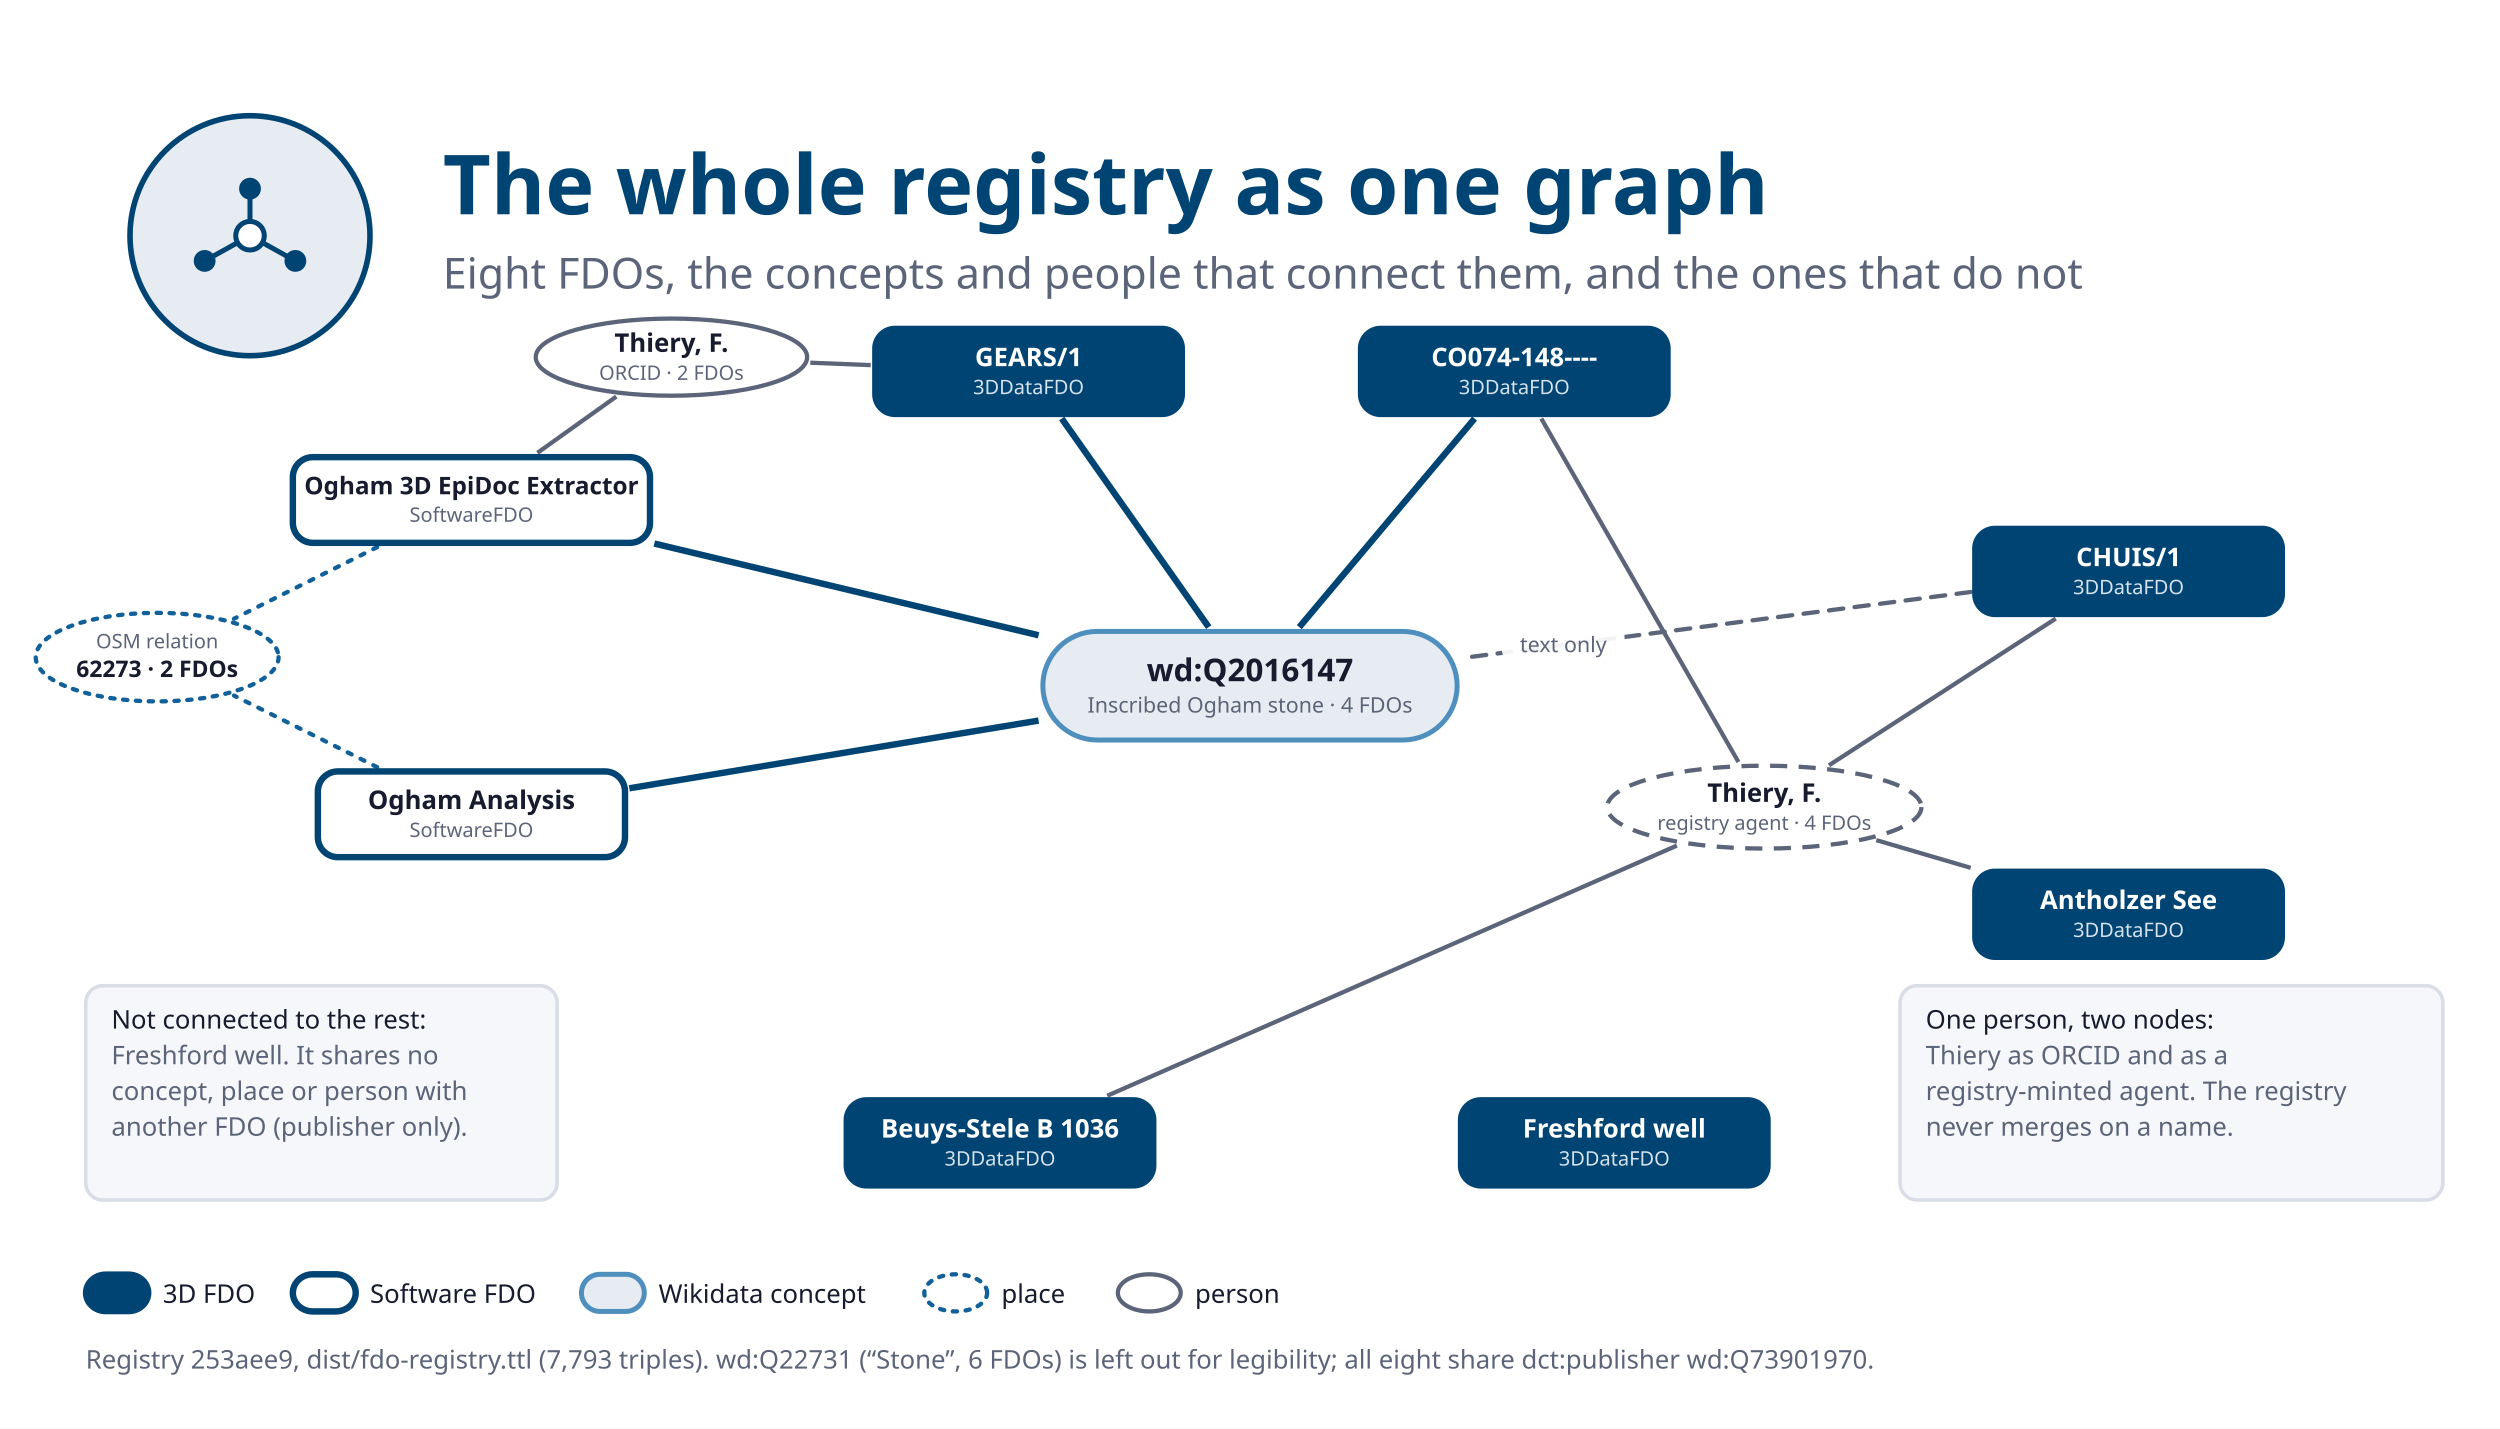
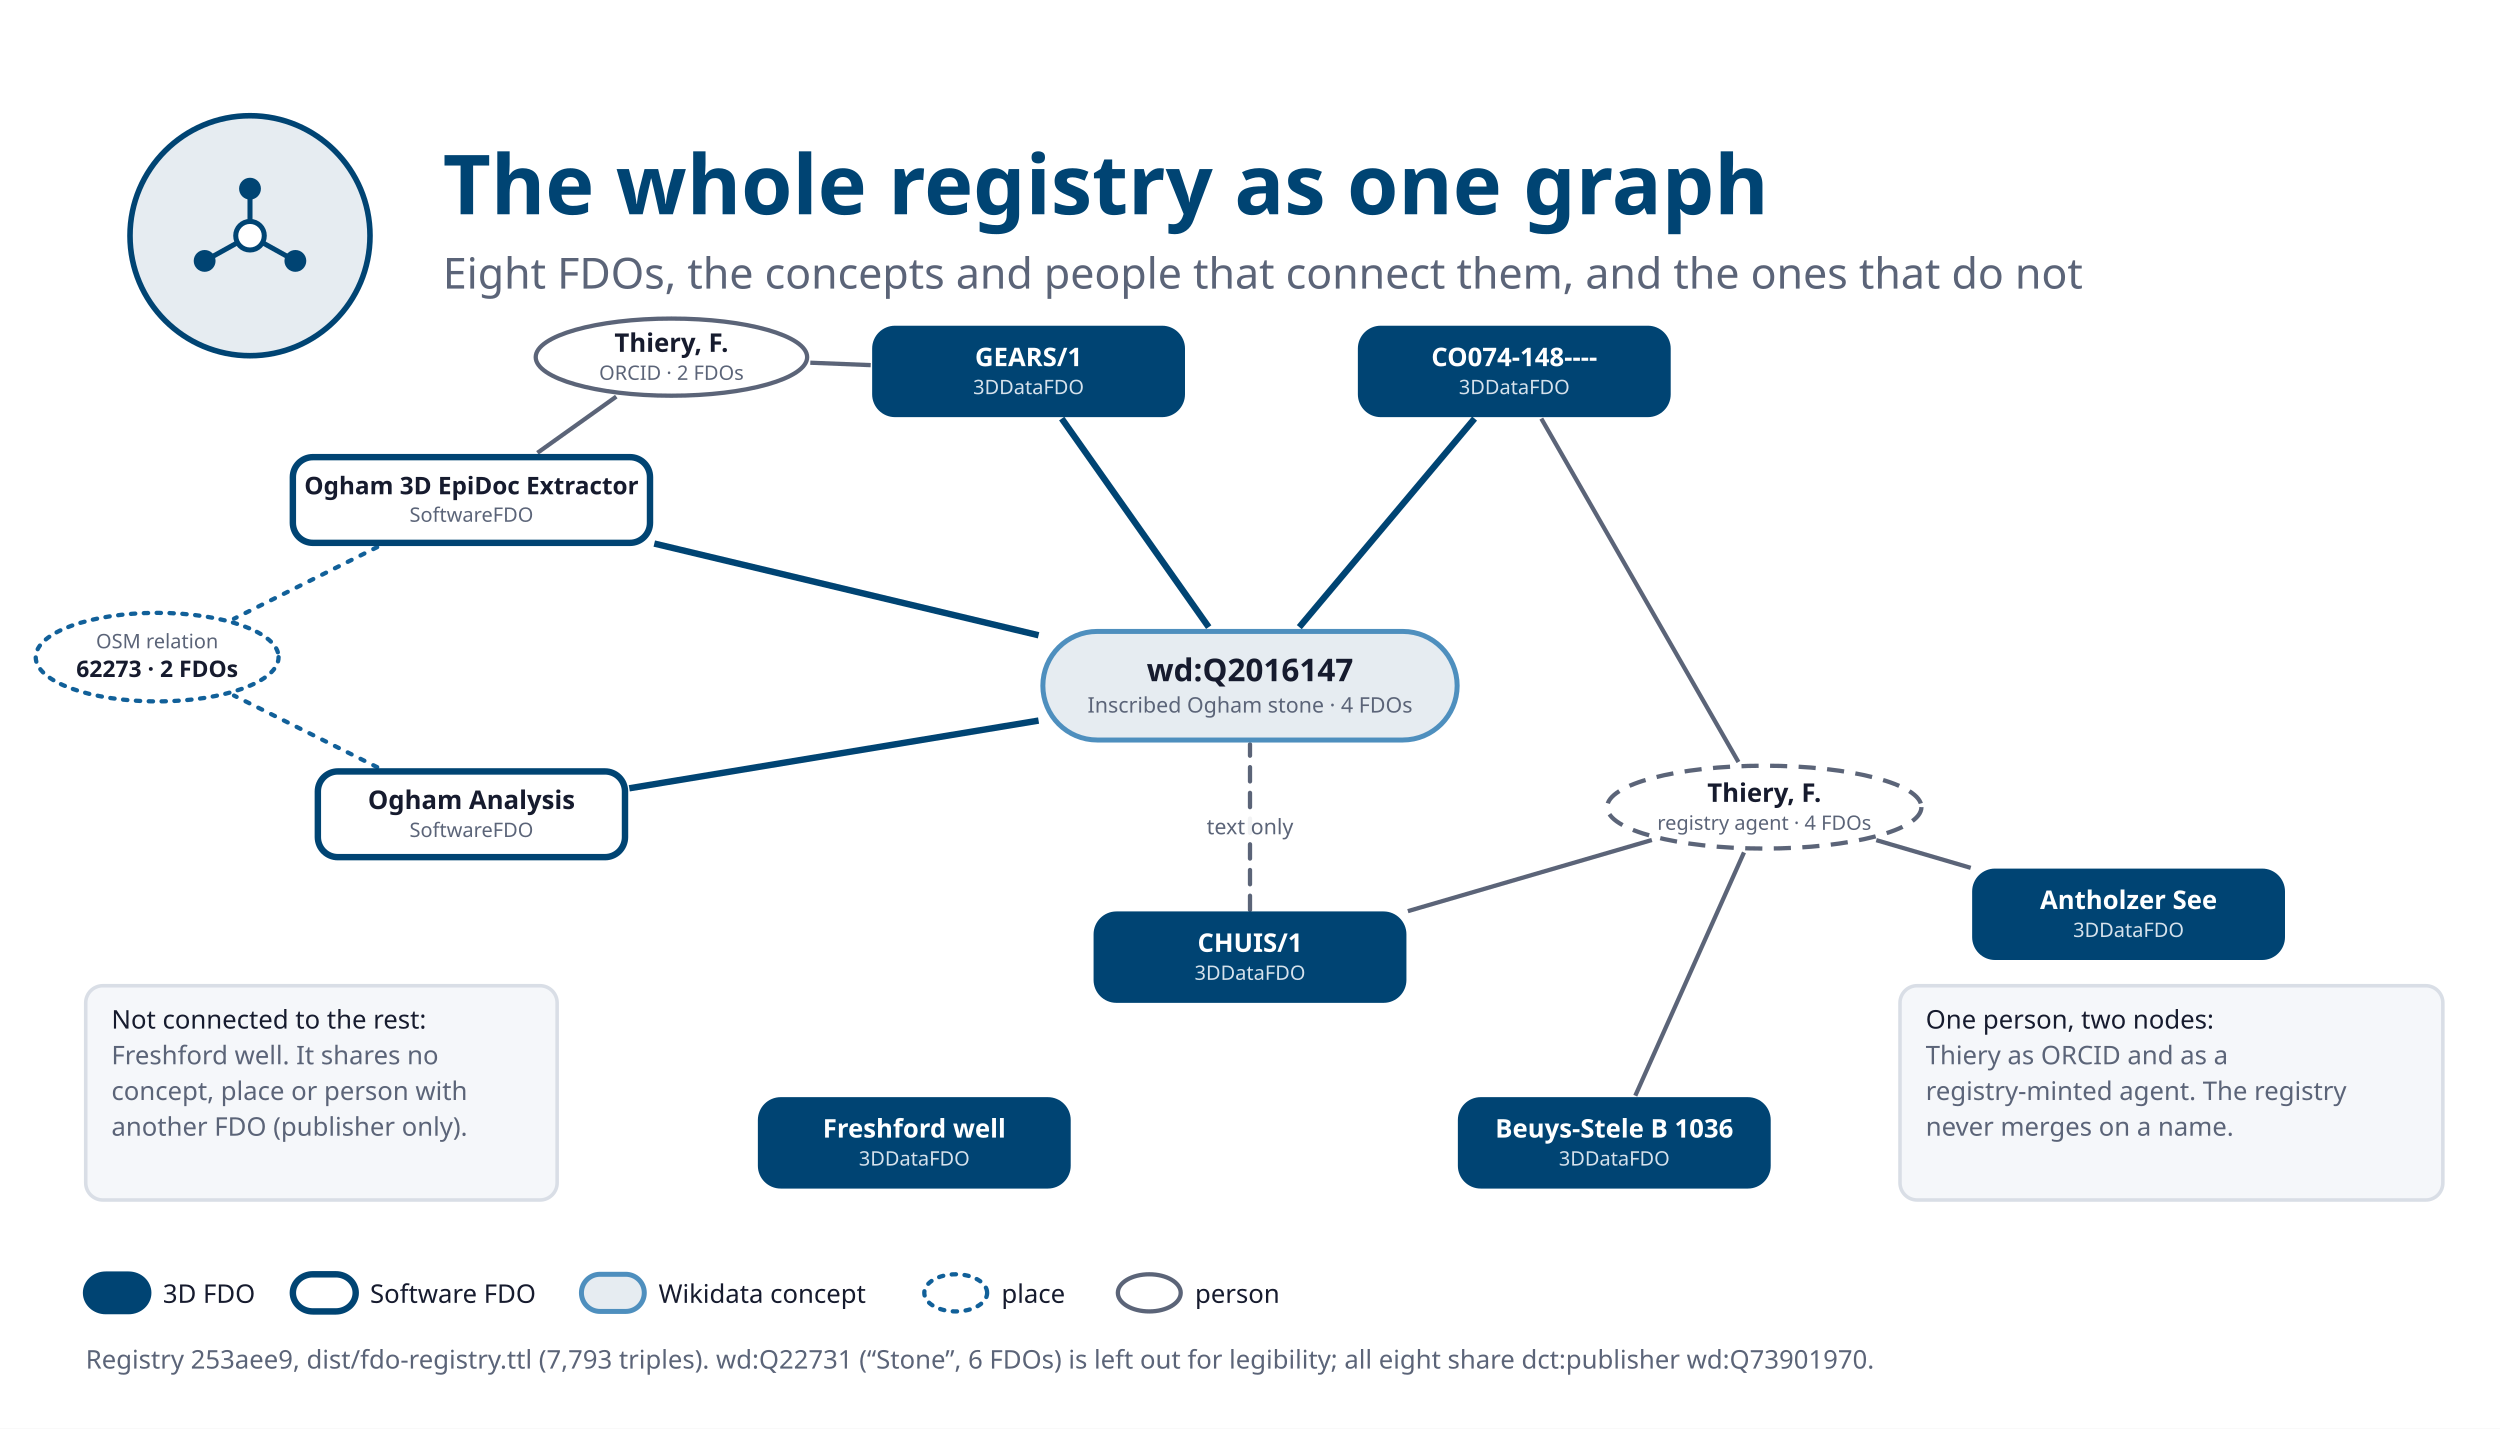
<svg xmlns="http://www.w3.org/2000/svg" width="1750" height="1000" viewBox="0 0 1750 1000">
  <rect x="0" y="0" width="1750" height="1000" fill="white" />
  <style>@font-face { font-family: "Fira Sans"; src: url("../../assets/fonts/FiraSans-Regular.ttf"); font-weight: 400; } @font-face { font-family: "Fira Sans"; src: url("../../assets/fonts/FiraSans-Bold.ttf"); font-weight: 700; }</style>
  <marker id="arrow" viewBox="0 0 10 10" refX="8" refY="5" markerWidth="6" markerHeight="6" orient="auto-start-reverse">
    <path d="M0,0 L10,5 L0,10 z" fill="#5B6478" />
  </marker>
  <g transform="translate(175,165) scale(0.56)">
    <circle cx="0" cy="0" r="150" fill="#E6ECF1" stroke="#004473" stroke-width="7" />
    <g transform="scale(1.05)">
      <line x1="0" y1="0" x2="0" y2="-56" stroke="#004473" stroke-width="6" stroke-linecap="round" />
      <line x1="0" y1="0" x2="54" y2="30" stroke="#004473" stroke-width="6" stroke-linecap="round" />
      <line x1="0" y1="0" x2="-54" y2="30" stroke="#004473" stroke-width="6" stroke-linecap="round" />
      <circle cx="0" cy="-56" r="13" fill="#004473" />
      <circle cx="54" cy="30" r="13" fill="#004473" />
      <circle cx="-54" cy="30" r="13" fill="#004473" />
      <circle cx="0" cy="0" r="17" fill="white" stroke="#004473" stroke-width="6" />
    </g>
  </g>
  <text x="310" y="150" text-anchor="start" font-family="Fira Sans" font-weight="700" font-size="58" fill="#004473">The whole registry as one graph</text>
  <text x="310" y="202" text-anchor="start" font-family="Fira Sans" font-weight="400" font-size="30" fill="#5B6478">Eight FDOs, the concepts and people that connect them, and the ones that do not</text>
  <path d="M 458.0,380.5 L 727.0,444.7" fill="none" stroke="#004473" stroke-width="4.5" />
  <path d="M 440.5,551.8 L 727.0,504.4" fill="none" stroke="#004473" stroke-width="4.5" />
  <path d="M 743.2,293.0 L 846.1,439.0" fill="none" stroke="#004473" stroke-width="4.5" />
  <path d="M 1032.2,293.0 L 909.5,439.0" fill="none" stroke="#004473" stroke-width="4.5" />
-   <path d="M 1379.5,414.4 L 1023.0,460.7" fill="none" stroke="#5B6478" stroke-width="3" stroke-dasharray="10 8" stroke-linecap="round" />
-   <rect x="1051.4" y="439.5" width="85.8" height="22" rx="6" fill="white" opacity="0.92" />
-   <text x="1094.3" y="456.5" text-anchor="middle" font-family="Fira Sans" font-weight="400" font-size="15" fill="#5B6478">text only</text>
+   <path d="M 875.0,637.0 L 875.0,521.0" fill="none" stroke="#5B6478" stroke-width="3" stroke-dasharray="10 8" stroke-linecap="round" />
+   <rect x="832.1" y="567.0" width="85.8" height="22" rx="6" fill="white" opacity="0.92" />
+   <text x="875.0" y="584.0" text-anchor="middle" font-family="Fira Sans" font-weight="400" font-size="15" fill="#5B6478">text only</text>
  <path d="M 376.2,317.0 L 431.4,277.6" fill="none" stroke="#5B6478" stroke-width="3" />
  <path d="M 609.5,255.6 L 567.2,253.9" fill="none" stroke="#5B6478" stroke-width="3" />
  <path d="M 1078.9,293.0 L 1216.9,533.4" fill="none" stroke="#5B6478" stroke-width="3" />
-   <path d="M 1439.0,433.0 L 1280.3,535.7" fill="none" stroke="#5B6478" stroke-width="3" />
+   <path d="M 985.5,637.8 L 1156.3,588.0" fill="none" stroke="#5B6478" stroke-width="3" />
  <path d="M 1379.5,607.5 L 1313.4,588.1" fill="none" stroke="#5B6478" stroke-width="3" />
-   <path d="M 775.1,767.0 L 1173.8,591.9" fill="none" stroke="#5B6478" stroke-width="3" />
+   <path d="M 1144.7,767.0 L 1220.8,596.7" fill="none" stroke="#5B6478" stroke-width="3" />
  <path d="M 264.0,383.0 L 163.8,433.1" fill="none" stroke="#116099" stroke-width="3" stroke-dasharray="3 7" stroke-linecap="round" />
  <path d="M 264.0,537.0 L 163.8,486.9" fill="none" stroke="#116099" stroke-width="3" stroke-dasharray="3 7" stroke-linecap="round" />
  <rect x="205.0" y="320.0" width="250" height="60" rx="14" fill="white" stroke="#004473" stroke-width="4.5" />
  <text x="330" y="346.0" text-anchor="middle" font-family="Fira Sans" font-weight="700" font-size="17" fill="#161B2E">Ogham 3D EpiDoc Extractor</text>
  <text x="330" y="365.25" text-anchor="middle" font-family="Fira Sans" font-weight="400" font-size="14" fill="#5B6478">SoftwareFDO</text>
  <rect x="222.5" y="540.0" width="215" height="60" rx="14" fill="white" stroke="#004473" stroke-width="4.5" />
  <text x="330" y="566.3" text-anchor="middle" font-family="Fira Sans" font-weight="700" font-size="18" fill="#161B2E">Ogham Analysis</text>
  <text x="330" y="585.9" text-anchor="middle" font-family="Fira Sans" font-weight="400" font-size="14" fill="#5B6478">SoftwareFDO</text>
  <rect x="612.5" y="230.0" width="215" height="60" rx="14" fill="#004473" stroke="#004473" stroke-width="4" />
  <text x="720" y="256.3" text-anchor="middle" font-family="Fira Sans" font-weight="700" font-size="18" fill="white">GEARS/1</text>
  <text x="720" y="275.9" text-anchor="middle" font-family="Fira Sans" font-weight="400" font-size="14" fill="#D6E2EC">3DDataFDO</text>
  <rect x="952.5" y="230.0" width="215" height="60" rx="14" fill="#004473" stroke="#004473" stroke-width="4" />
  <text x="1060" y="256.3" text-anchor="middle" font-family="Fira Sans" font-weight="700" font-size="18" fill="white">CO074-148----</text>
  <text x="1060" y="275.9" text-anchor="middle" font-family="Fira Sans" font-weight="400" font-size="14" fill="#D6E2EC">3DDataFDO</text>
-   <rect x="1382.5" y="370.0" width="215" height="60" rx="14" fill="#004473" stroke="#004473" stroke-width="4" />
-   <text x="1490" y="396.3" text-anchor="middle" font-family="Fira Sans" font-weight="700" font-size="18" fill="white">CHUIS/1</text>
-   <text x="1490" y="415.9" text-anchor="middle" font-family="Fira Sans" font-weight="400" font-size="14" fill="#D6E2EC">3DDataFDO</text>
+   <rect x="767.5" y="640.0" width="215" height="60" rx="14" fill="#004473" stroke="#004473" stroke-width="4" />
+   <text x="875" y="666.3" text-anchor="middle" font-family="Fira Sans" font-weight="700" font-size="18" fill="white">CHUIS/1</text>
+   <text x="875" y="685.9" text-anchor="middle" font-family="Fira Sans" font-weight="400" font-size="14" fill="#D6E2EC">3DDataFDO</text>
  <rect x="1382.5" y="610.0" width="215" height="60" rx="14" fill="#004473" stroke="#004473" stroke-width="4" />
  <text x="1490" y="636.3" text-anchor="middle" font-family="Fira Sans" font-weight="700" font-size="18" fill="white">Antholzer See</text>
  <text x="1490" y="655.9" text-anchor="middle" font-family="Fira Sans" font-weight="400" font-size="14" fill="#D6E2EC">3DDataFDO</text>
-   <rect x="592.5" y="770.0" width="215" height="60" rx="14" fill="#004473" stroke="#004473" stroke-width="4" />
-   <text x="700" y="796.3" text-anchor="middle" font-family="Fira Sans" font-weight="700" font-size="18" fill="white">Beuys-Stele B 1036</text>
-   <text x="700" y="815.9" text-anchor="middle" font-family="Fira Sans" font-weight="400" font-size="14" fill="#D6E2EC">3DDataFDO</text>
  <rect x="1022.5" y="770.0" width="215" height="60" rx="14" fill="#004473" stroke="#004473" stroke-width="4" />
-   <text x="1130" y="796.3" text-anchor="middle" font-family="Fira Sans" font-weight="700" font-size="18" fill="white">Freshford well</text>
+   <text x="1130" y="796.3" text-anchor="middle" font-family="Fira Sans" font-weight="700" font-size="18" fill="white">Beuys-Stele B 1036</text>
  <text x="1130" y="815.9" text-anchor="middle" font-family="Fira Sans" font-weight="400" font-size="14" fill="#D6E2EC">3DDataFDO</text>
+   <rect x="532.5" y="770.0" width="215" height="60" rx="14" fill="#004473" stroke="#004473" stroke-width="4" />
+   <text x="640" y="796.3" text-anchor="middle" font-family="Fira Sans" font-weight="700" font-size="18" fill="white">Freshford well</text>
+   <text x="640" y="815.9" text-anchor="middle" font-family="Fira Sans" font-weight="400" font-size="14" fill="#D6E2EC">3DDataFDO</text>
  <rect x="730.0" y="442.0" width="290" height="76" rx="38.0" fill="#E6ECF1" stroke="#4E8FBE" stroke-width="3.5" />
  <text x="875" y="476.85" text-anchor="middle" font-family="Fira Sans" font-weight="700" font-size="22" fill="#161B2E">wd:Q2016147</text>
  <text x="875" y="498.8" text-anchor="middle" font-family="Fira Sans" font-weight="400" font-size="15" fill="#5B6478">Inscribed Ogham stone · 4 FDOs</text>
  <ellipse cx="470" cy="250" rx="95.0" ry="27.0" fill="white" stroke="#5B6478" stroke-width="3" />
  <text x="470" y="246.3" text-anchor="middle" font-family="Fira Sans" font-weight="700" font-size="18" fill="#161B2E">Thiery, F.</text>
  <text x="470" y="265.9" text-anchor="middle" font-family="Fira Sans" font-weight="400" font-size="14" fill="#5B6478">ORCID · 2 FDOs</text>
  <ellipse cx="1235" cy="565" rx="110.0" ry="29.0" fill="white" stroke="#5B6478" stroke-width="3" stroke-dasharray="12 8" />
  <text x="1235" y="561.3" text-anchor="middle" font-family="Fira Sans" font-weight="700" font-size="18" fill="#161B2E">Thiery, F.</text>
  <text x="1235" y="580.9" text-anchor="middle" font-family="Fira Sans" font-weight="400" font-size="14" fill="#5B6478">registry agent · 4 FDOs</text>
  <ellipse cx="110" cy="460" rx="85.0" ry="31.0" fill="white" stroke="#116099" stroke-width="3" stroke-dasharray="3 6" stroke-linecap="round" />
  <text x="110" y="453.8" text-anchor="middle" font-family="Fira Sans" font-weight="400" font-size="14" fill="#5B6478">OSM relation</text>
  <text x="110" y="473.9" text-anchor="middle" font-family="Fira Sans" font-weight="700" font-size="16" fill="#161B2E">62273 · 2 FDOs</text>
  <rect x="60" y="690" width="330" height="150" rx="12" fill="#F5F7FA" stroke="#D9DEE6" stroke-width="2.5" />
  <text x="78" y="720" text-anchor="start" font-family="Fira Sans" font-weight="400" font-size="18" fill="#161B2E">Not connected to the rest:</text>
  <text x="78" y="745" text-anchor="start" font-family="Fira Sans" font-weight="400" font-size="18" fill="#5B6478">Freshford well. It shares no</text>
  <text x="78" y="770" text-anchor="start" font-family="Fira Sans" font-weight="400" font-size="18" fill="#5B6478">concept, place or person with</text>
  <text x="78" y="795" text-anchor="start" font-family="Fira Sans" font-weight="400" font-size="18" fill="#5B6478">another FDO (publisher only).</text>
  <rect x="1330" y="690" width="380" height="150" rx="12" fill="#F5F7FA" stroke="#D9DEE6" stroke-width="2.5" />
  <text x="1348" y="720" text-anchor="start" font-family="Fira Sans" font-weight="400" font-size="18" fill="#161B2E">One person, two nodes:</text>
  <text x="1348" y="745" text-anchor="start" font-family="Fira Sans" font-weight="400" font-size="18" fill="#5B6478">Thiery as ORCID and as a</text>
  <text x="1348" y="770" text-anchor="start" font-family="Fira Sans" font-weight="400" font-size="18" fill="#5B6478">registry-minted agent. The registry</text>
  <text x="1348" y="795" text-anchor="start" font-family="Fira Sans" font-weight="400" font-size="18" fill="#5B6478">never merges on a name.</text>
  <rect x="60.0" y="892.0" width="44" height="26" rx="14" fill="#004473" stroke="#004473" stroke-width="4" />
  <text x="114" y="912" text-anchor="start" font-family="Fira Sans" font-weight="400" font-size="18" fill="#161B2E">3D FDO</text>
  <rect x="205.0" y="892.0" width="44" height="26" rx="14" fill="white" stroke="#004473" stroke-width="4.5" />
  <text x="259.0" y="912" text-anchor="start" font-family="Fira Sans" font-weight="400" font-size="18" fill="#161B2E">Software FDO</text>
  <rect x="407.0" y="892.0" width="44" height="26" rx="13.0" fill="#E6ECF1" stroke="#4E8FBE" stroke-width="3.5" />
  <text x="461.0" y="912" text-anchor="start" font-family="Fira Sans" font-weight="400" font-size="18" fill="#161B2E">Wikidata concept</text>
  <ellipse cx="669.0" cy="905" rx="22.0" ry="13.0" fill="white" stroke="#116099" stroke-width="3" stroke-dasharray="3 6" stroke-linecap="round" />
  <text x="701.0" y="912" text-anchor="start" font-family="Fira Sans" font-weight="400" font-size="18" fill="#161B2E">place</text>
  <ellipse cx="804.5" cy="905" rx="22.0" ry="13.0" fill="white" stroke="#5B6478" stroke-width="3" />
  <text x="836.5" y="912" text-anchor="start" font-family="Fira Sans" font-weight="400" font-size="18" fill="#161B2E">person</text>
  <text x="60" y="958" text-anchor="start" font-family="Fira Sans" font-weight="400" font-size="18" fill="#5B6478">Registry 253aee9, dist/fdo-registry.ttl (7,793 triples). wd:Q22731 (“Stone”, 6 FDOs) is left out for legibility; all eight share dct:publisher wd:Q73901970.</text>
</svg>
